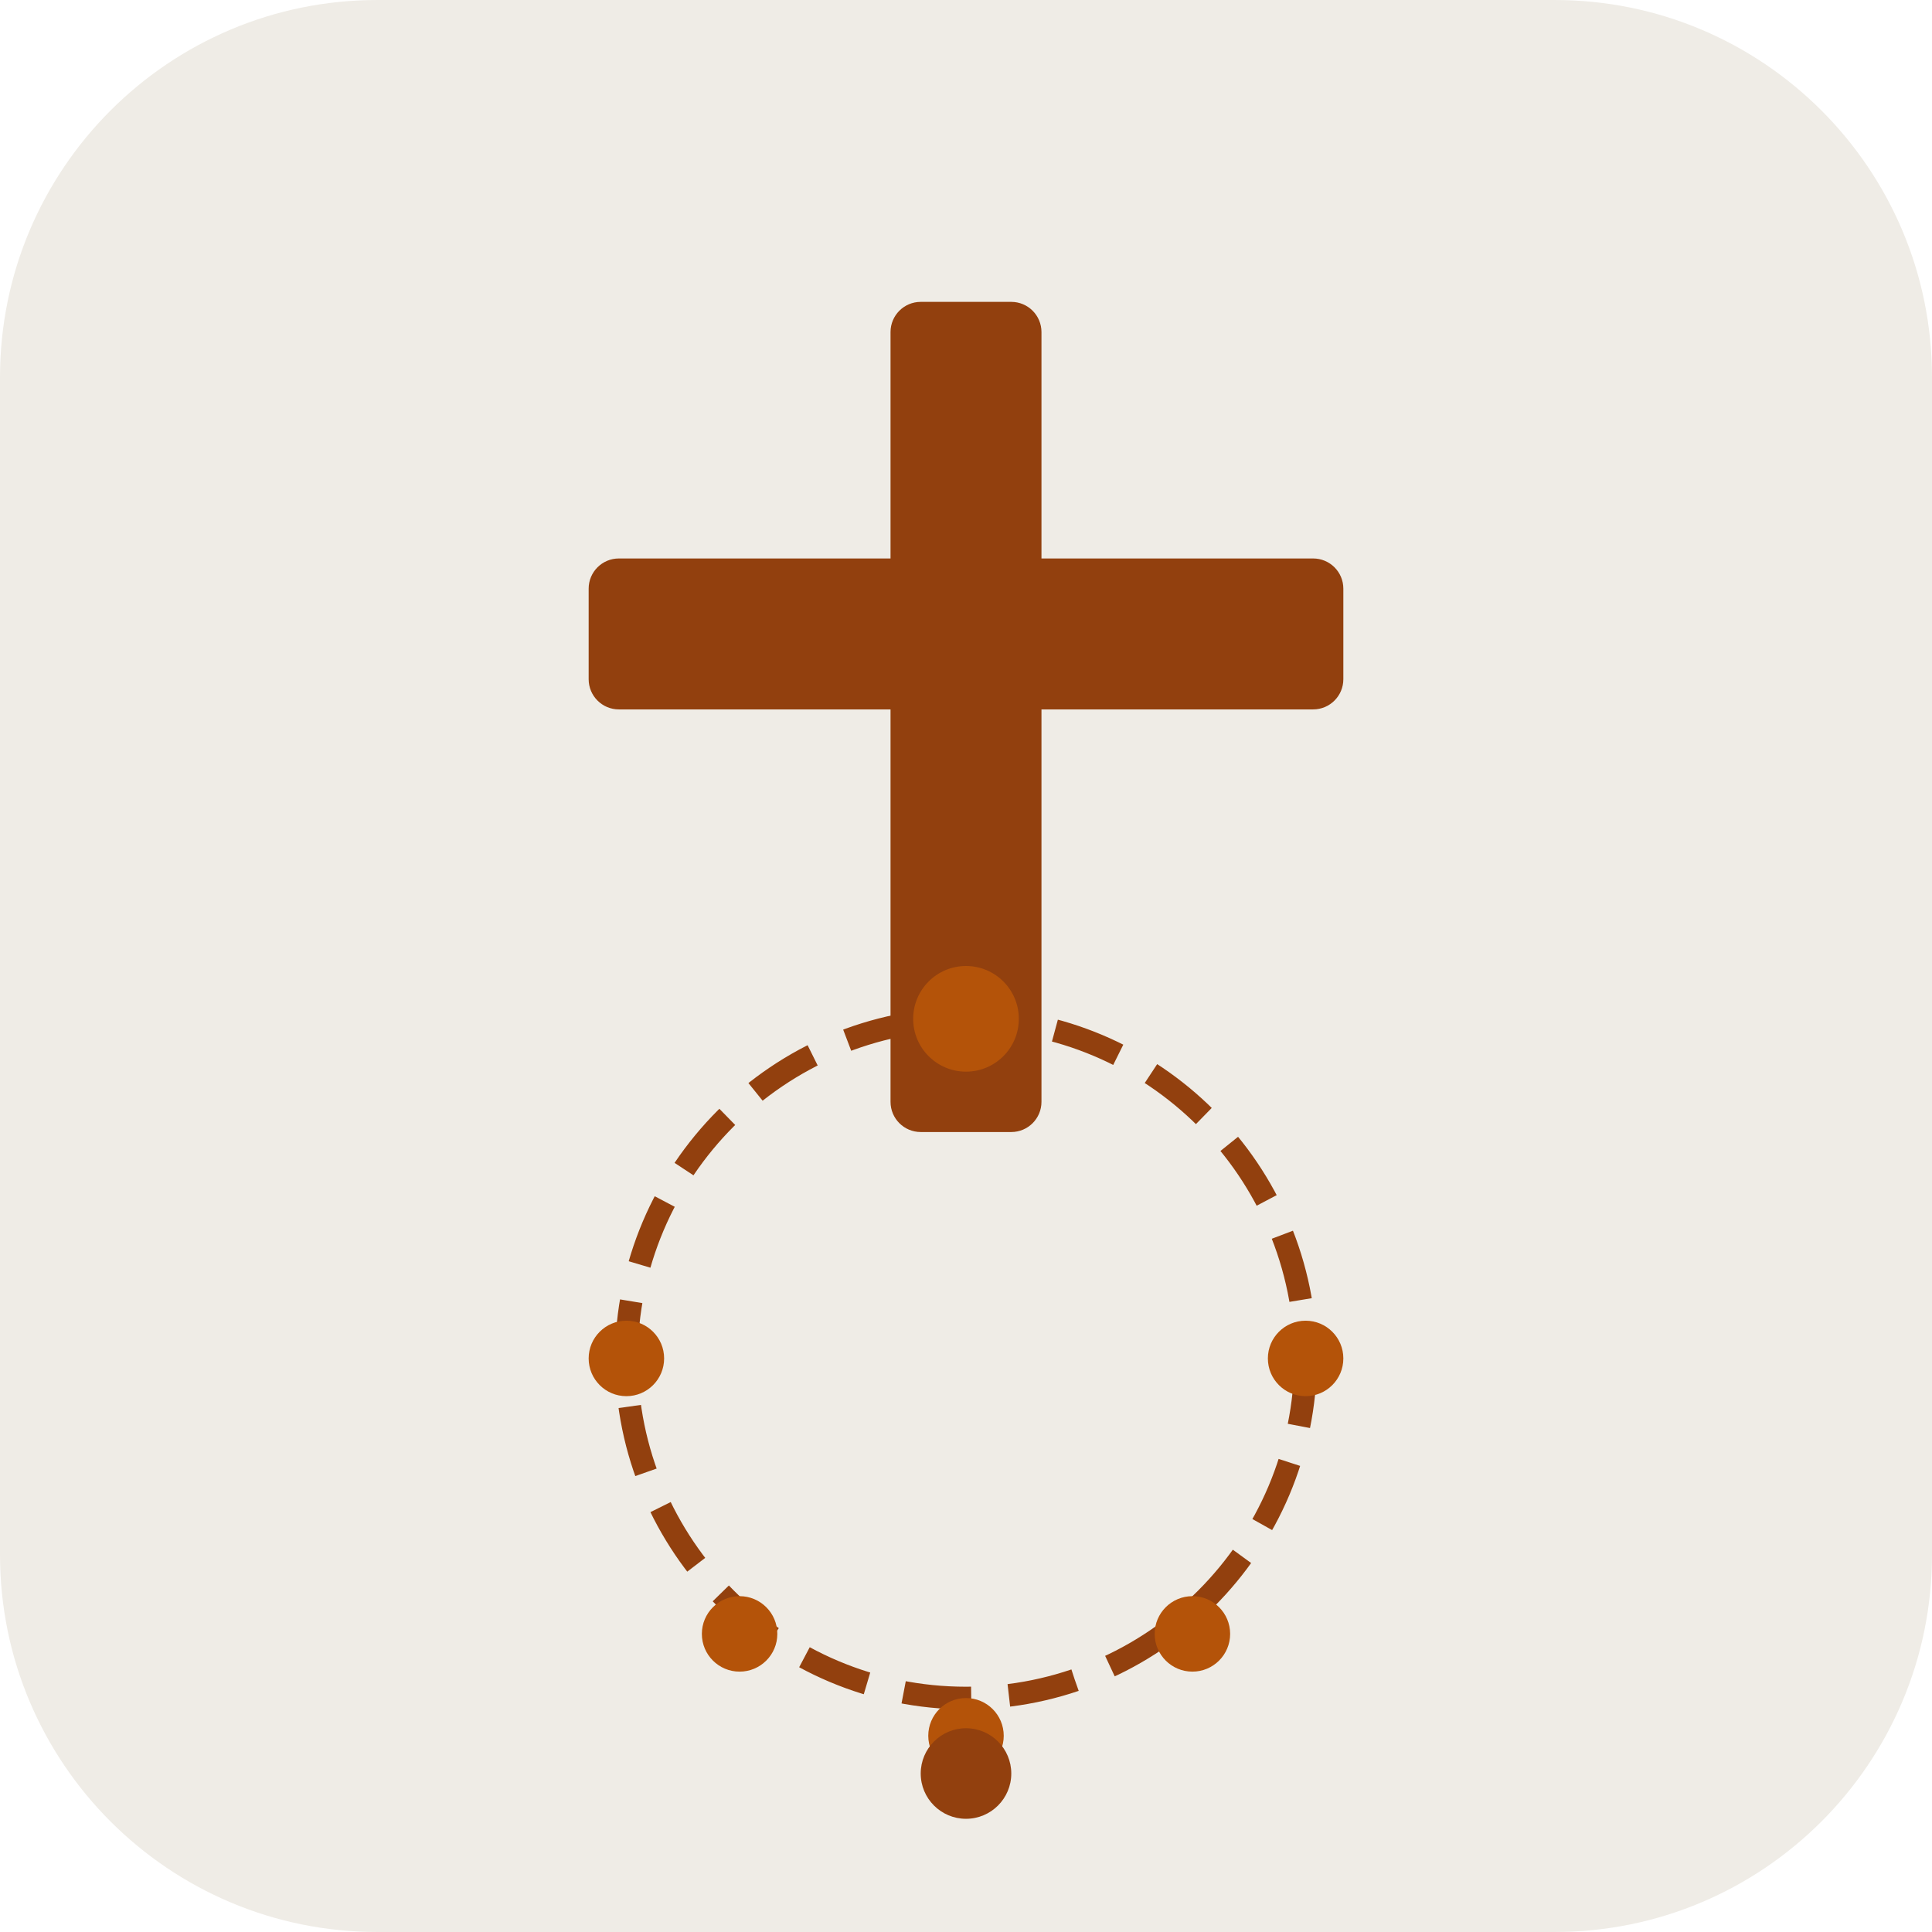
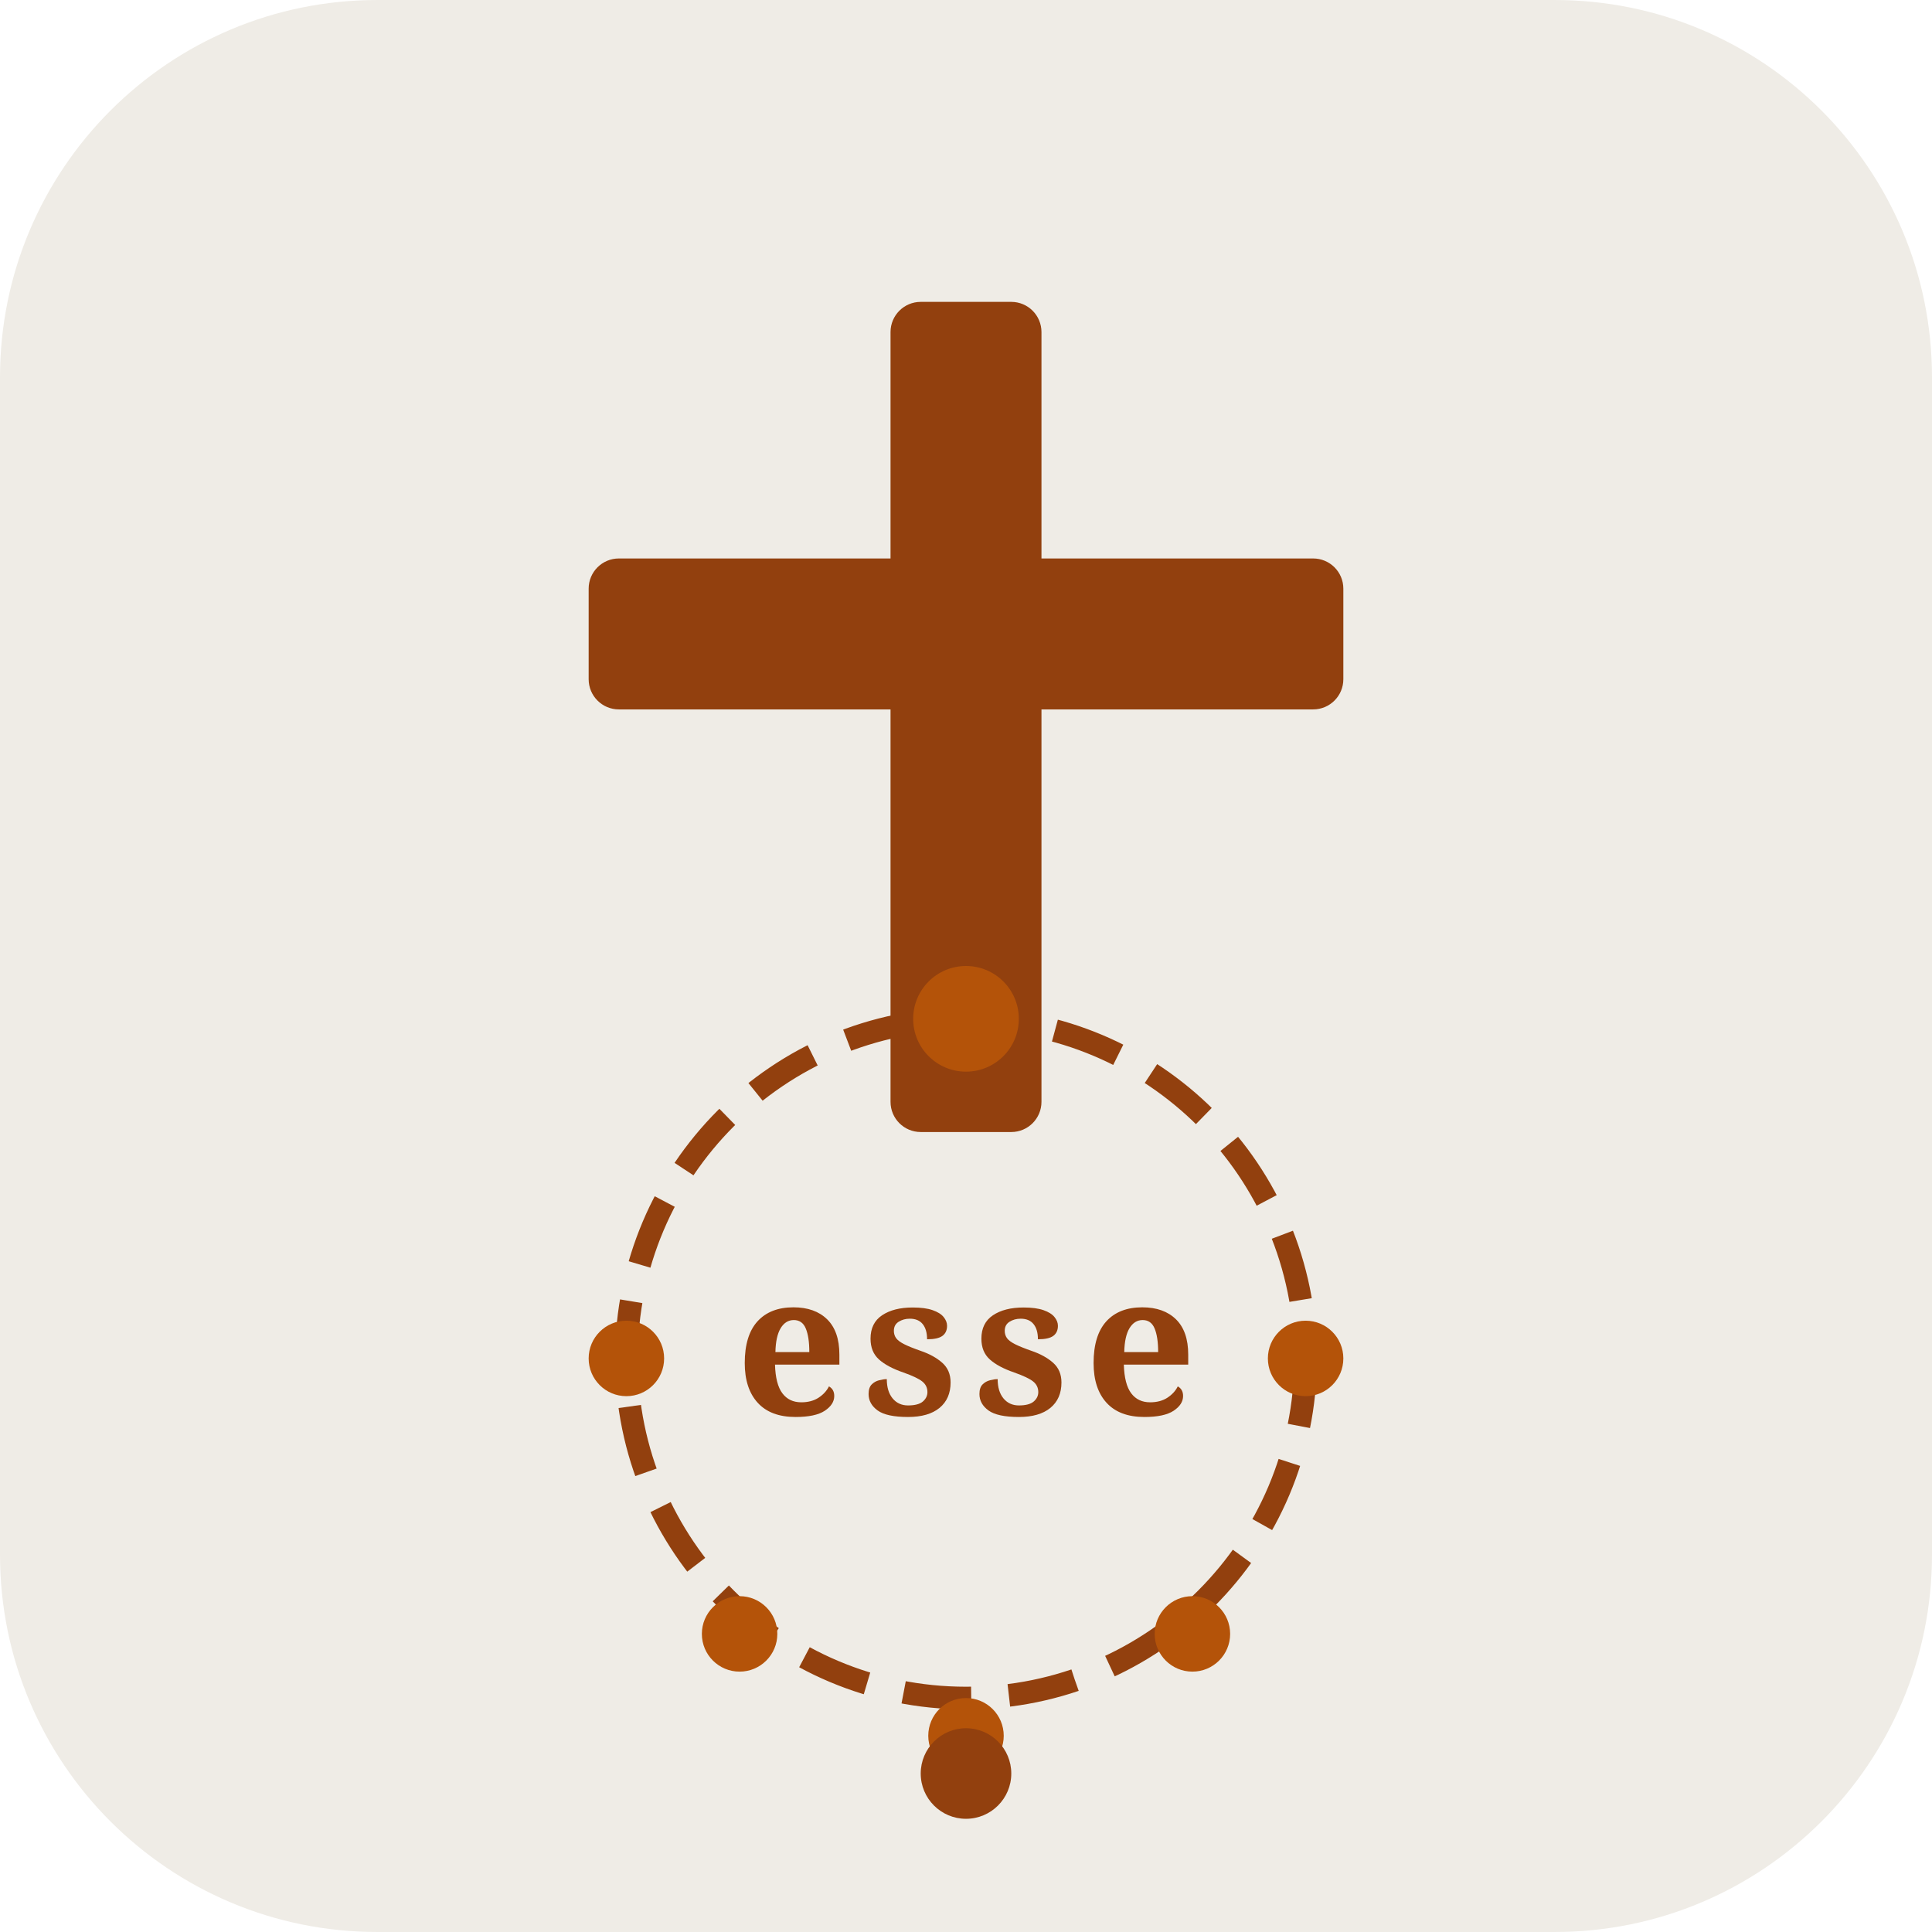
<svg xmlns="http://www.w3.org/2000/svg" viewBox="0 0 512 512">
  <rect width="512" height="512" rx="100" fill="#EFECE6" />
  <rect x="236" y="80" width="40" height="220" rx="8" fill="#92400e" />
  <rect x="156" y="148" width="200" height="40" rx="8" fill="#92400e" />
  <circle cx="256" cy="360" r="90" fill="none" stroke="#92400e" stroke-width="6" stroke-dasharray="18 10" />
  <circle cx="256" cy="270" r="14" fill="#b45309" />
  <circle cx="346" cy="360" r="10" fill="#b45309" />
  <circle cx="316" cy="433" r="10" fill="#b45309" />
  <circle cx="256" cy="460" r="10" fill="#b45309" />
  <circle cx="196" cy="433" r="10" fill="#b45309" />
  <circle cx="166" cy="360" r="10" fill="#b45309" />
  <circle cx="256" cy="470" r="12" fill="#92400e" />
+   <text x="256" y="375" text-anchor="middle" font-family="Georgia, serif" font-size="52" font-weight="bold" fill="#92400e" letter-spacing="4">esse</text>
</svg>
